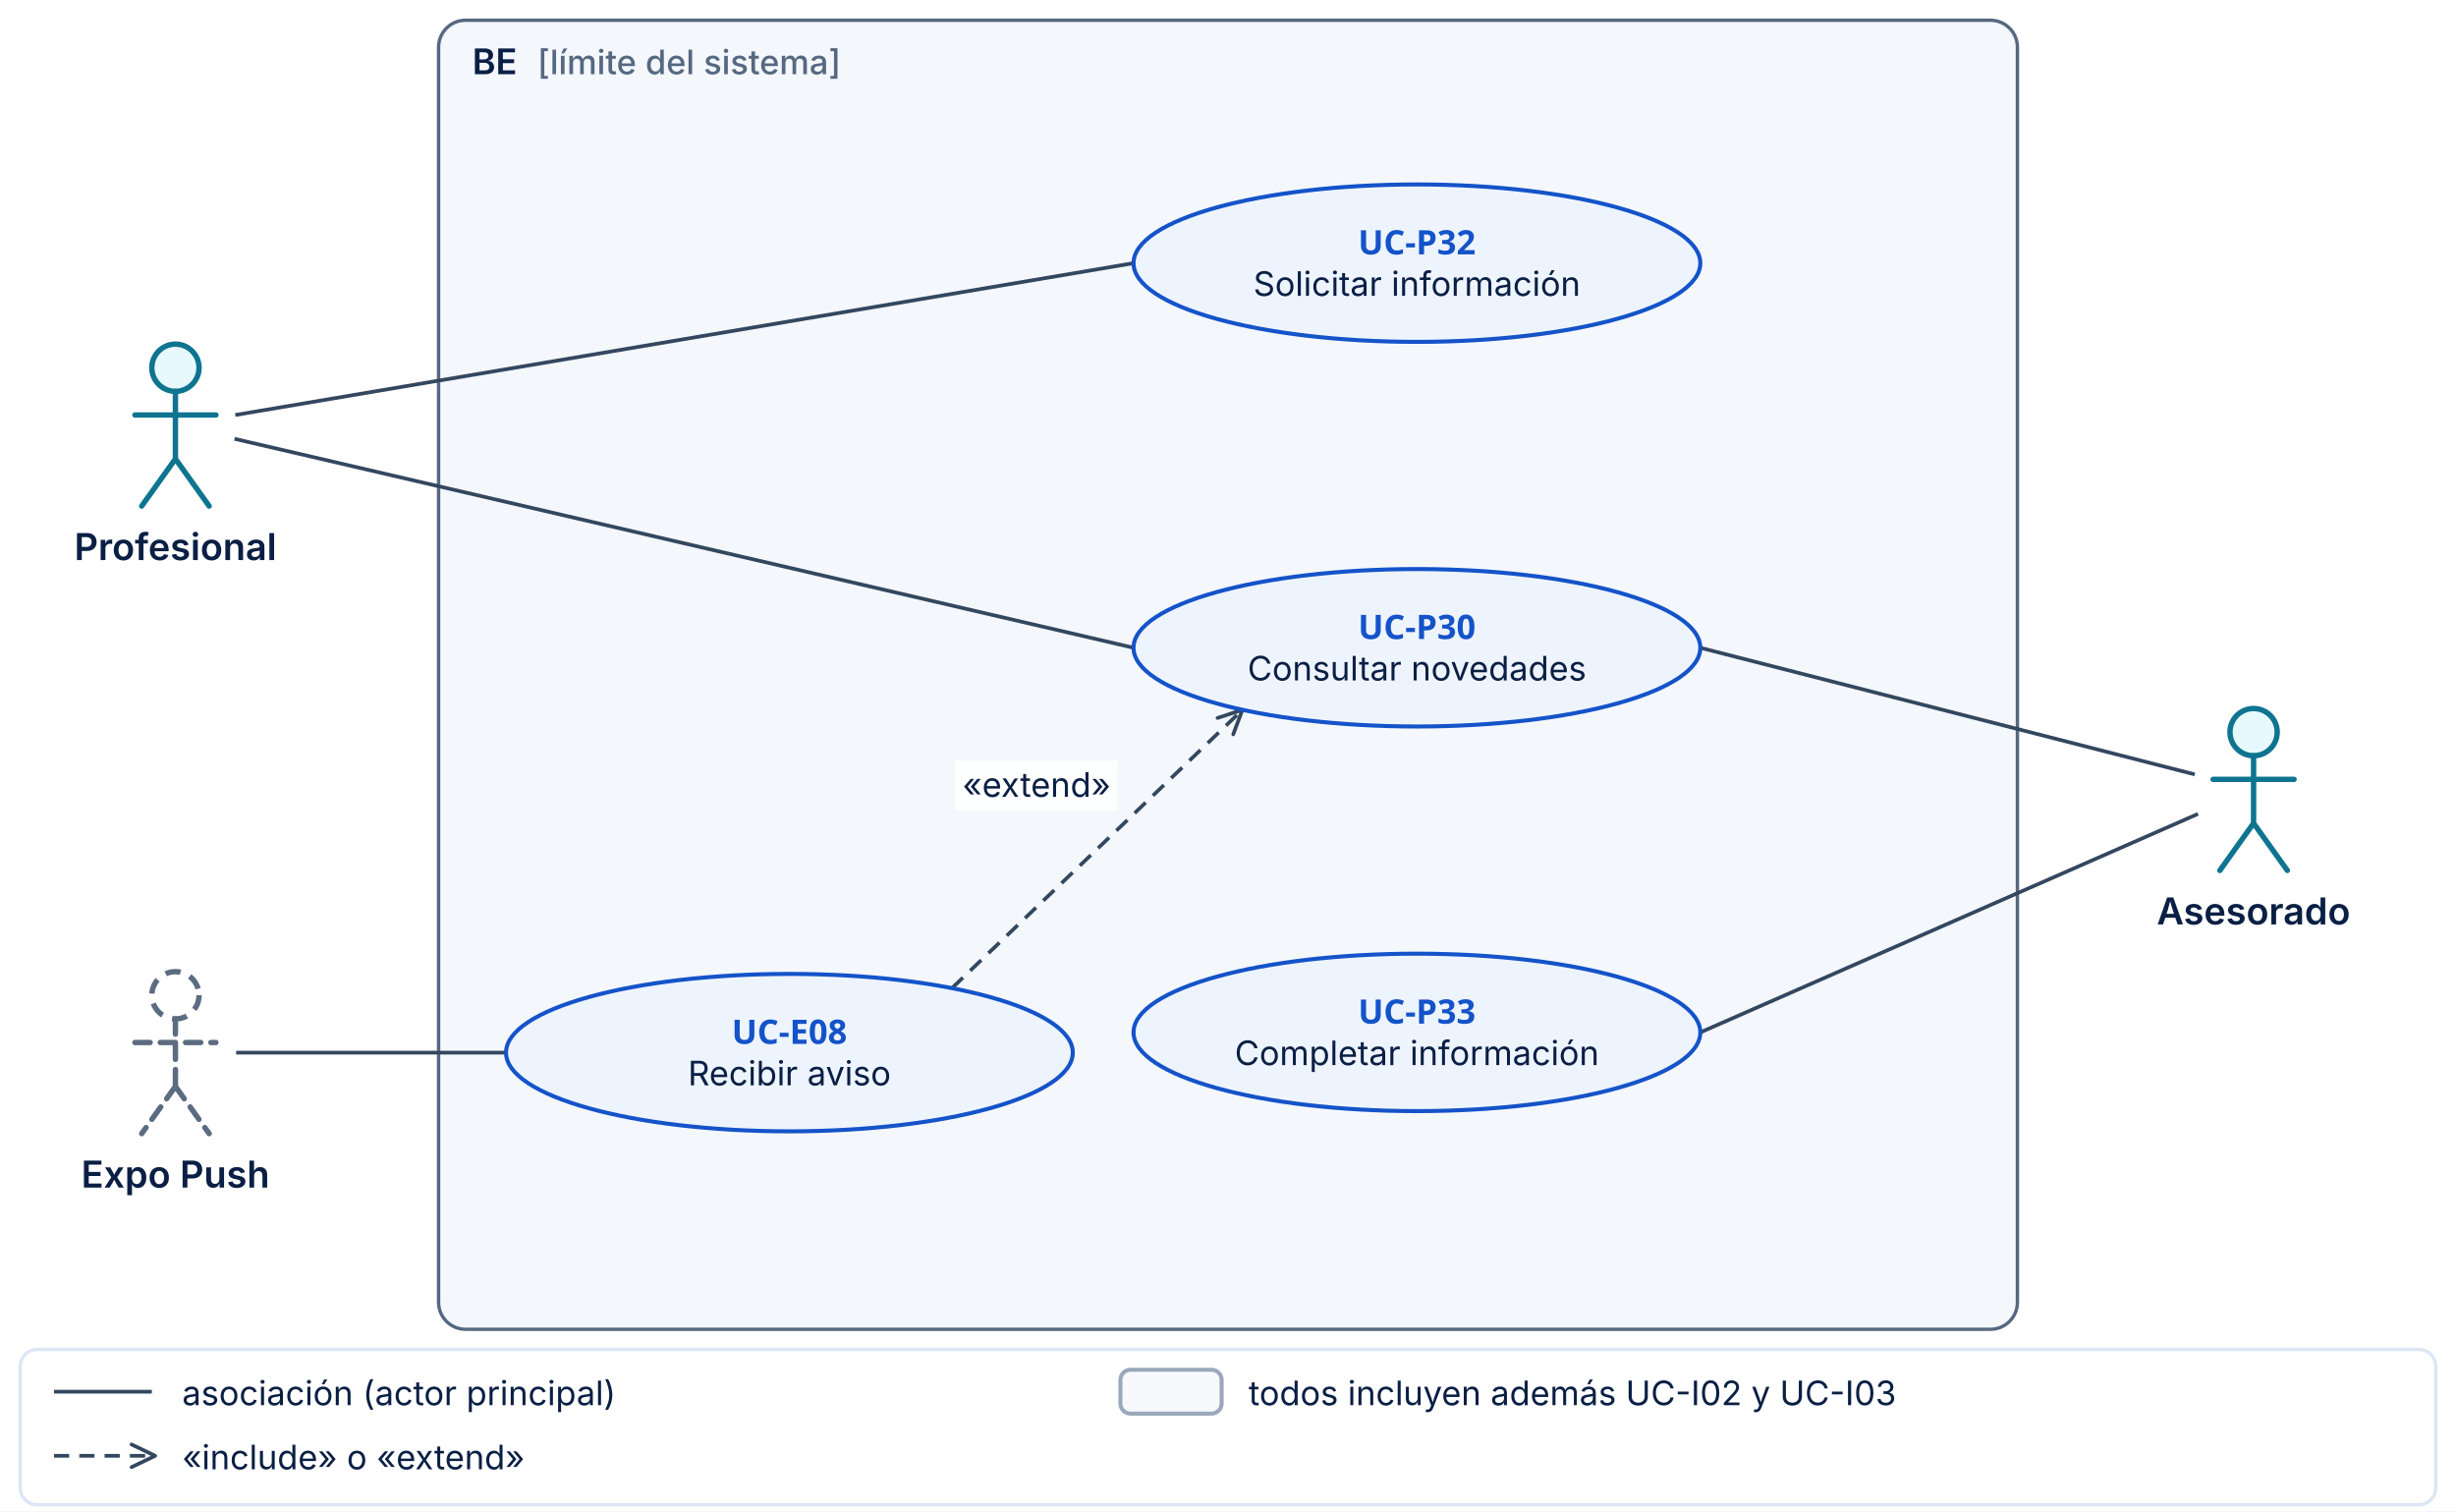
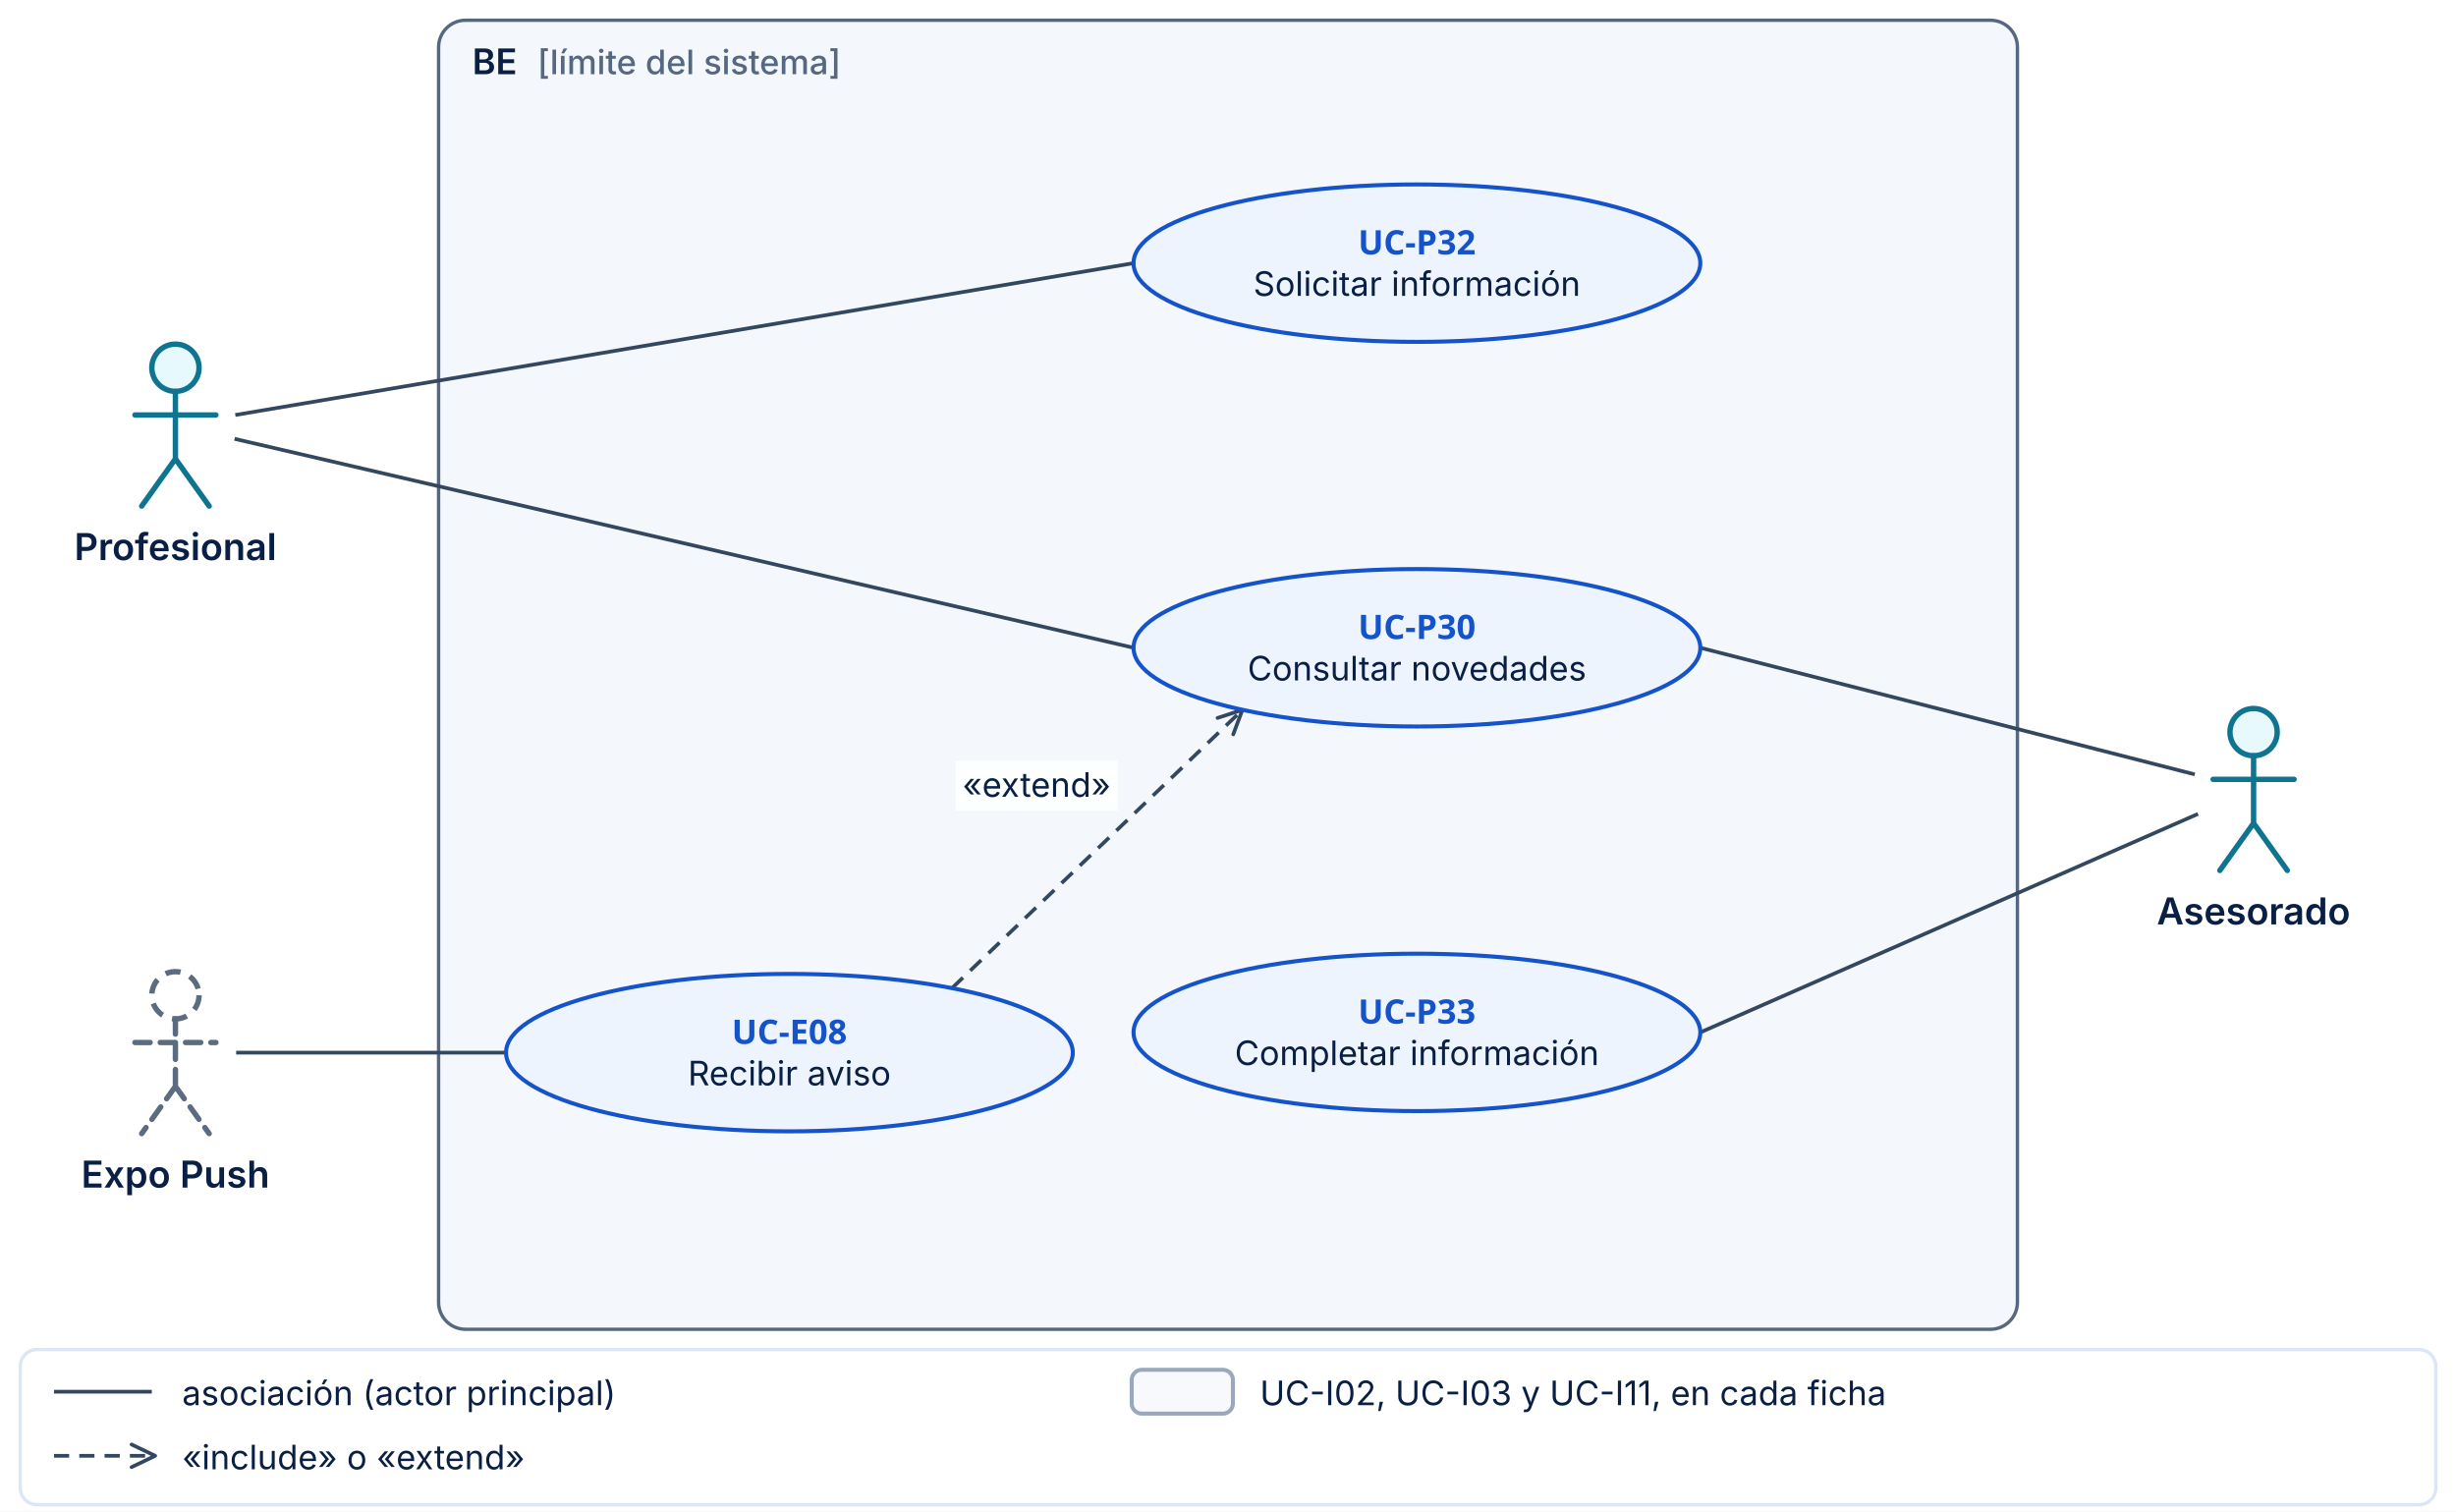
<svg xmlns="http://www.w3.org/2000/svg" width="728pt" height="448pt" viewBox="0 0 728 448" data-lamina="CU-08">
  <rect x="0" y="0" width="728" height="448" fill="#FFFFFF" />
  <rect x="130" y="6" width="468" height="388" rx="8" fill="#F4F7FC" stroke="#566881" stroke-width="1" />
  <text x="140" y="22" font-family="Inter" font-size="10.5" font-weight="600" fill="#0A1F44">BE</text>
  <text x="159.28" y="22" font-family="Inter" font-size="10" font-weight="500" fill="#566881">[límite del sistema]</text>
  <rect x="6" y="400" width="716" height="46" rx="5" fill="#FFFFFF" stroke="#DCE6F4" stroke-width="1" />
  <path d="M 16 412.5 L 45 412.5" stroke="#33475F" stroke-width="1.1" fill="none" />
  <text x="54" y="416.5" font-family="Inter" font-size="10" font-weight="400" fill="#0A1F44">asociación (actor principal)</text>
  <path d="M 16 431.5 L 45 431.5" stroke="#33475F" stroke-width="1.1" fill="none" stroke-dasharray="4.5 3" />
  <path d="M 39 434.86 L 46 431.5 L 39 428.14" fill="none" stroke="#33475F" stroke-width="1.1" stroke-linejoin="round" stroke-linecap="round" />
  <text x="54" y="435.5" font-family="Inter" font-size="10" font-weight="400" fill="#0A1F44">«include» o «extend»</text>
-   <rect x="332.11" y="406" width="30" height="13" rx="3" fill="#F7F9FC" stroke="#9AA8BC" stroke-width="1.2" />
-   <text x="370.11" y="416.5" font-family="Inter" font-size="10" font-weight="400" fill="#0A1F44">todos incluyen además UC-I02 y UC-I03</text>
+   <rect x="335.46" y="406" width="30" height="13" rx="3" fill="#F7F9FC" stroke="#9AA8BC" stroke-width="1.2" />
+   <text x="373.46" y="416.5" font-family="Inter" font-size="10" font-weight="400" fill="#0A1F44">UC-I02, UC-I03 y UC-I11, en cada ficha</text>
  <path d="M 69.75 123 L 336 78" fill="none" stroke="#33475F" stroke-width="1.1" />
  <path d="M 69.53 130.07 L 336 192" fill="none" stroke="#33475F" stroke-width="1.1" />
  <path d="M 650.56 229.53 L 504 192" fill="none" stroke="#33475F" stroke-width="1.1" />
  <path d="M 651.52 241.24 L 504 306" fill="none" stroke="#33475F" stroke-width="1.1" />
  <path d="M 70 312 L 150 312" fill="none" stroke="#33475F" stroke-width="1.1" />
  <path d="M 282.18 292.89 L 368.28 210.39" fill="none" stroke="#33475F" stroke-width="1.1" stroke-dasharray="4.5 3" />
  <path d="M 365.55 217.66 L 368.28 210.39 L 360.91 212.8" fill="none" stroke="#33475F" stroke-width="1.1" stroke-linejoin="round" stroke-linecap="round" />
  <ellipse cx="420" cy="78" rx="84" ry="23.33" fill="#EEF4FE" stroke="#1453C9" stroke-width="1.2" />
  <text x="420" y="75.4" font-family="JetBrains Mono" font-size="10" font-weight="600" fill="#1453C9" text-anchor="middle">UC-P32</text>
  <text x="420" y="87.69" font-family="Inter" font-size="10" font-weight="400" fill="#0A1F44" text-anchor="middle">Solicitar información</text>
  <ellipse cx="420" cy="192" rx="84" ry="23.33" fill="#EEF4FE" stroke="#1453C9" stroke-width="1.2" />
  <text x="420" y="189.4" font-family="JetBrains Mono" font-size="10" font-weight="600" fill="#1453C9" text-anchor="middle">UC-P30</text>
  <text x="420" y="201.69" font-family="Inter" font-size="10" font-weight="400" fill="#0A1F44" text-anchor="middle">Consultar novedades</text>
  <ellipse cx="420" cy="306" rx="84" ry="23.33" fill="#EEF4FE" stroke="#1453C9" stroke-width="1.2" />
  <text x="420" y="303.4" font-family="JetBrains Mono" font-size="10" font-weight="600" fill="#1453C9" text-anchor="middle">UC-P33</text>
  <text x="420" y="315.69" font-family="Inter" font-size="10" font-weight="400" fill="#0A1F44" text-anchor="middle">Completar información</text>
  <ellipse cx="234" cy="312" rx="84" ry="23.33" fill="#EEF4FE" stroke="#1453C9" stroke-width="1.2" />
  <text x="234" y="309.4" font-family="JetBrains Mono" font-size="10" font-weight="600" fill="#1453C9" text-anchor="middle">UC-E08</text>
  <text x="234" y="321.69" font-family="Inter" font-size="10" font-weight="400" fill="#0A1F44" text-anchor="middle">Recibir aviso</text>
  <circle cx="52" cy="109" r="7" fill="#E7F9FD" stroke="#0E7490" stroke-width="1.6" />
  <path d="M 52 116 L 52 136 M 40 123 L 64 123 M 52 136 L 42 150 M 52 136 L 62 150" stroke="#0E7490" stroke-width="1.6" fill="none" stroke-linecap="round" />
  <circle cx="52" cy="295" r="7" fill="#FFFFFF" stroke="#5B6B80" stroke-width="1.6" stroke-dasharray="4.5 3" />
  <path d="M 52 302 L 52 322 M 40 309 L 64 309 M 52 322 L 42 336 M 52 322 L 62 336" stroke="#5B6B80" stroke-width="1.6" fill="none" stroke-linecap="round" stroke-dasharray="4.5 3" />
  <circle cx="668" cy="217" r="7" fill="#E7F9FD" stroke="#0E7490" stroke-width="1.6" />
  <path d="M 668 224 L 668 244 M 656 231 L 680 231 M 668 244 L 658 258 M 668 244 L 678 258" stroke="#0E7490" stroke-width="1.6" fill="none" stroke-linecap="round" />
  <rect x="283.23" y="225.48" width="48.07" height="14.8" fill="#FFFFFF" opacity="0.94" />
  <text x="307.26" y="236.17" font-family="Inter" font-size="10" font-weight="400" fill="#0A1F44" text-anchor="middle">«extend»</text>
  <rect x="18.76" y="153.34" width="66.48" height="17.31" rx="2" fill="#FFFFFF" />
  <text x="52" y="166" font-family="Inter" font-size="11" font-weight="600" fill="#0A1F44" text-anchor="middle">Profesional</text>
  <rect x="21.07" y="339.34" width="61.86" height="17.31" rx="2" fill="#FFFFFF" />
  <text x="52" y="352" font-family="Inter" font-size="11" font-weight="600" fill="#0A1F44" text-anchor="middle">Expo Push</text>
  <rect x="636.23" y="261.34" width="63.54" height="17.31" rx="2" fill="#FFFFFF" />
  <text x="668" y="274" font-family="Inter" font-size="11" font-weight="600" fill="#0A1F44" text-anchor="middle">Asesorado</text>
</svg>
